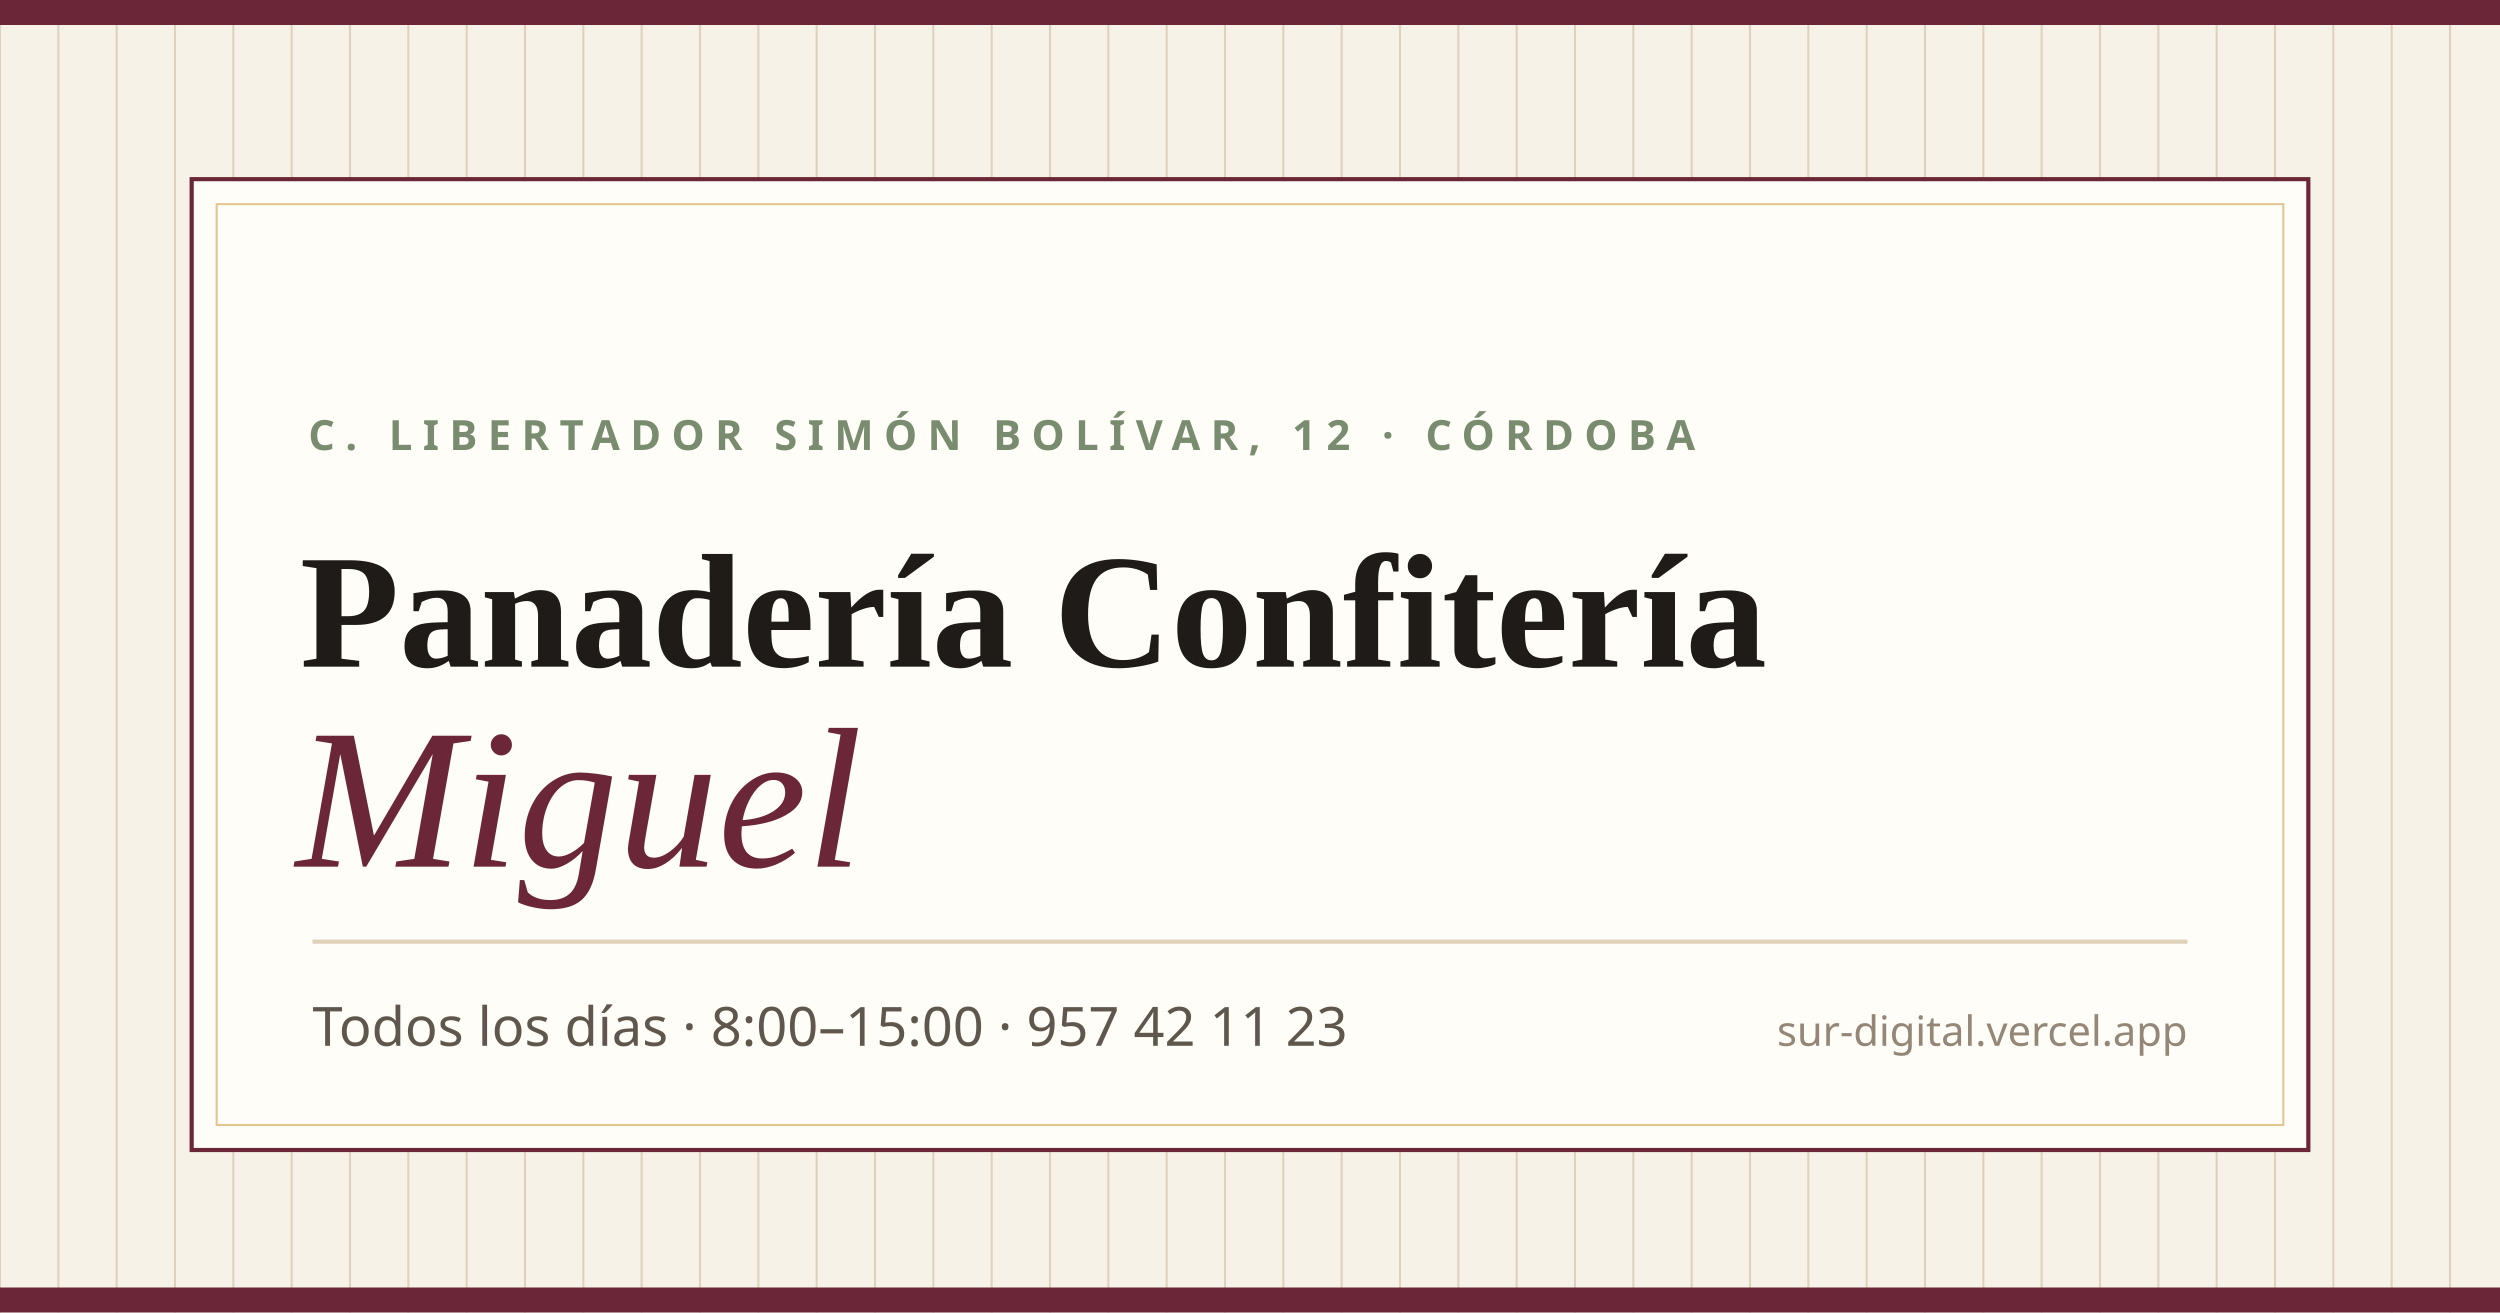
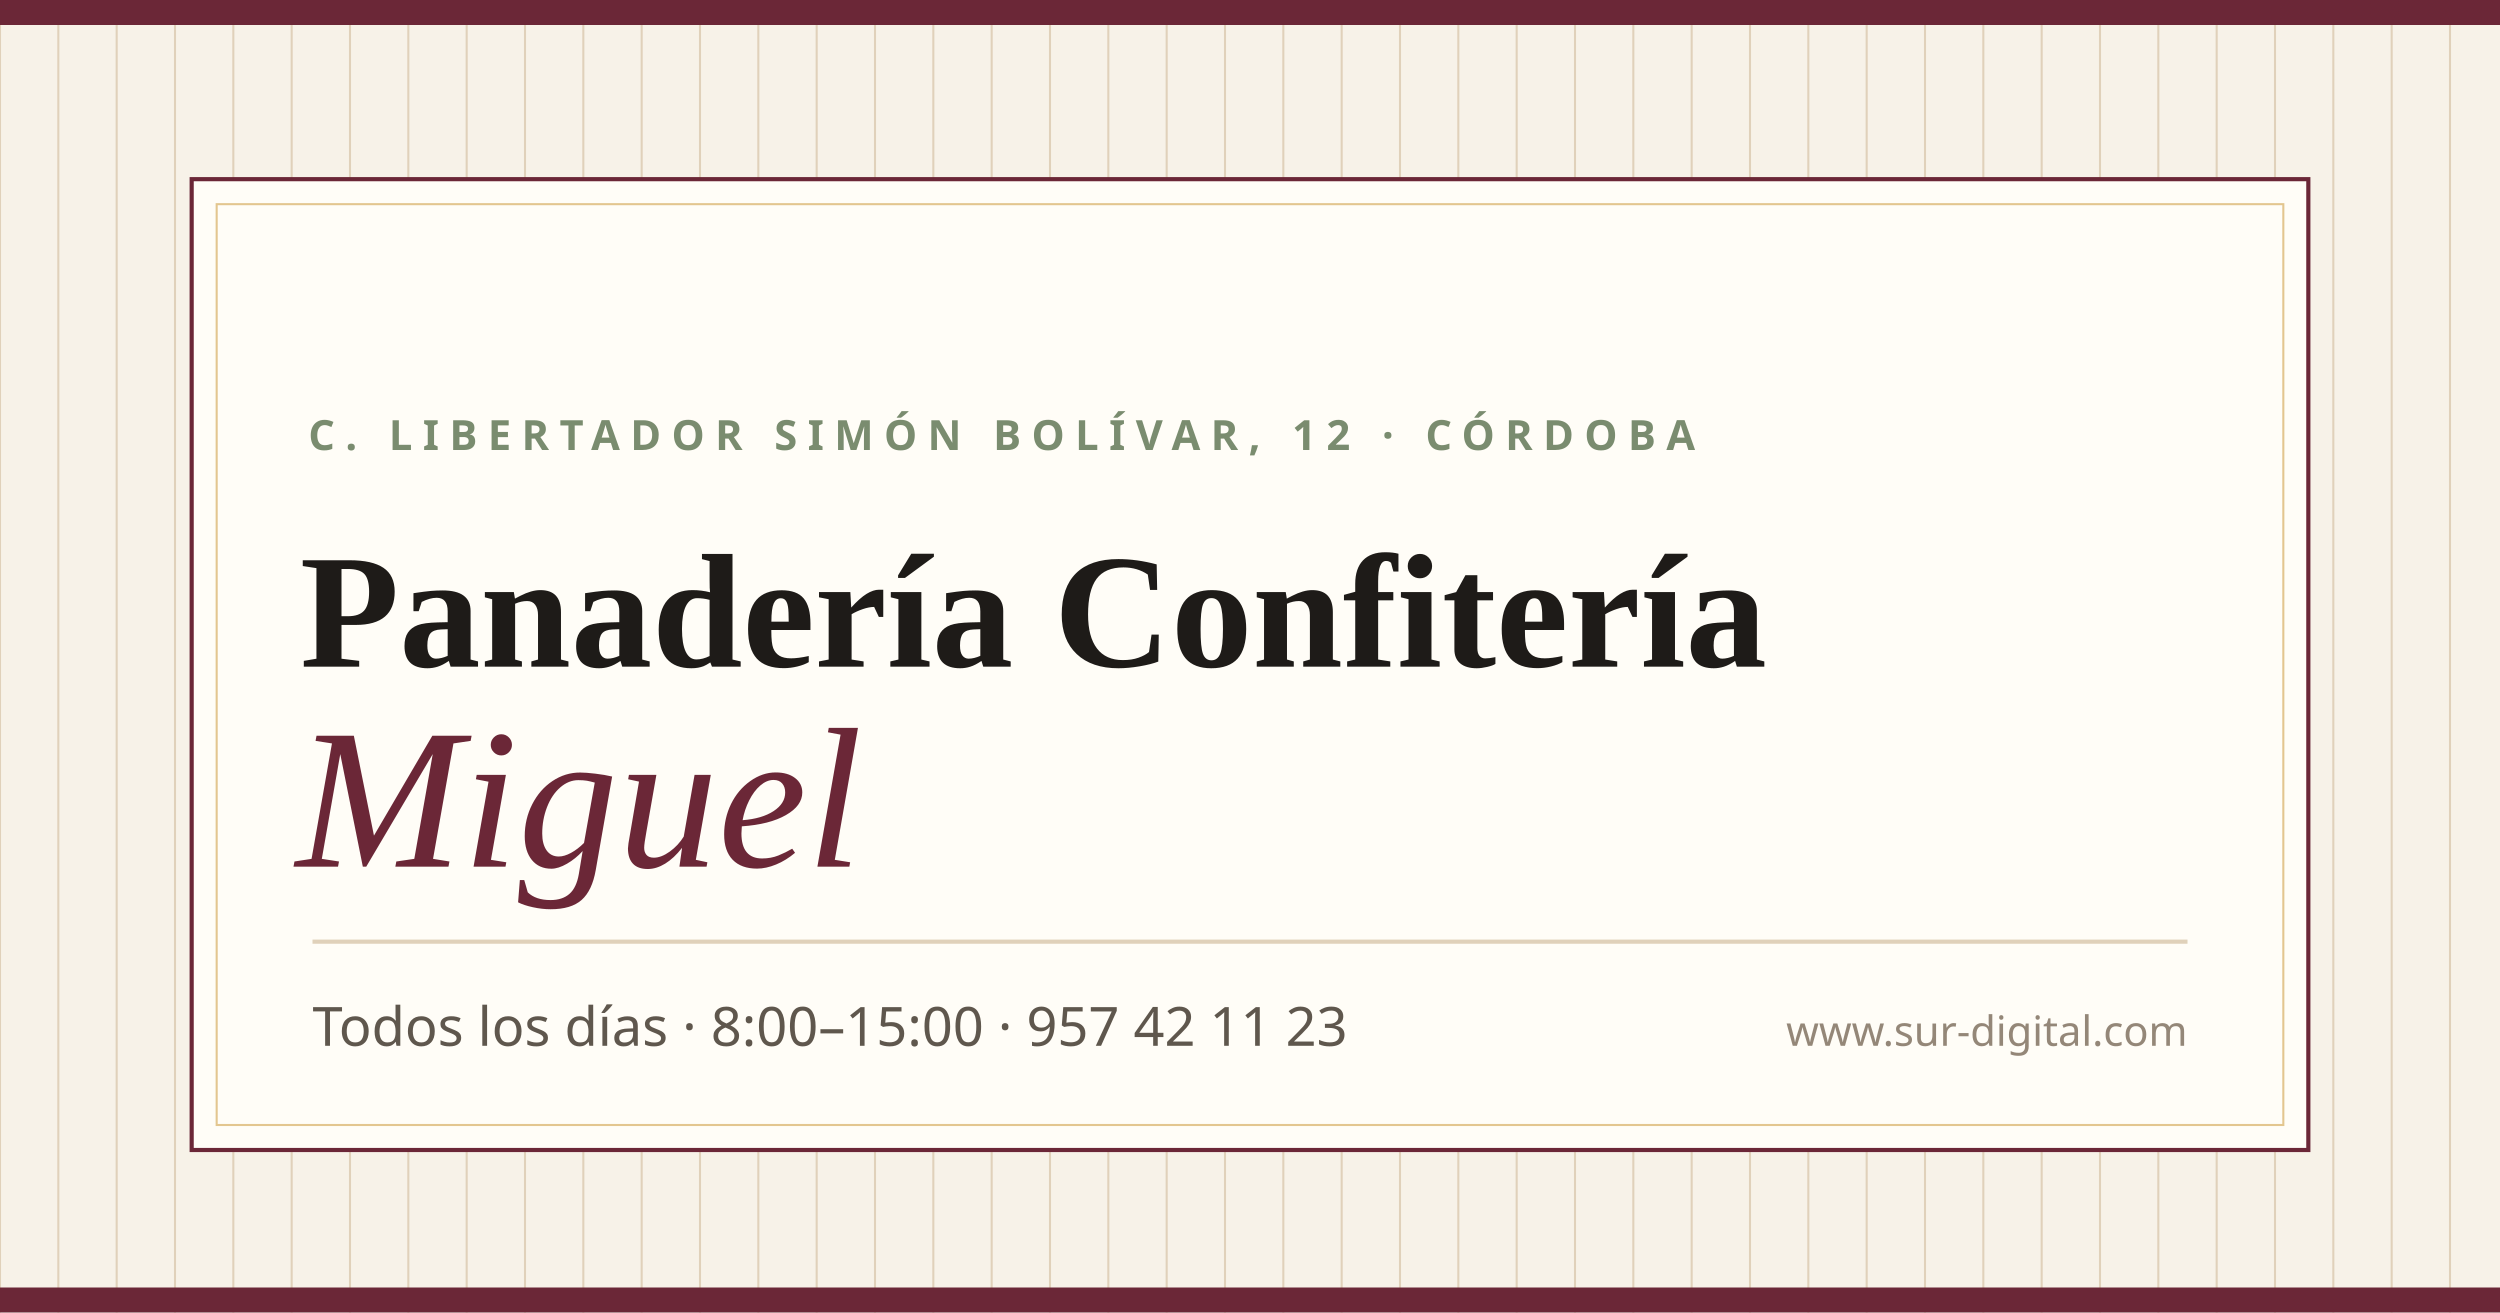
<svg xmlns="http://www.w3.org/2000/svg" width="1200" height="630" viewBox="0 0 1200 630">
  <rect width="1200" height="630" fill="#f7f2e8" />
  <g stroke="#e0d1ba" stroke-width="1">
    <path d="M0 0v630M28 0v630M56 0v630M84 0v630M112 0v630M140 0v630M168 0v630M196 0v630M224 0v630M252 0v630M280 0v630M308 0v630M336 0v630M364 0v630M392 0v630M420 0v630M448 0v630M476 0v630M504 0v630M532 0v630M560 0v630M588 0v630M616 0v630M644 0v630M672 0v630M700 0v630M728 0v630M756 0v630M784 0v630M812 0v630M840 0v630M868 0v630M896 0v630M924 0v630M952 0v630M980 0v630M1008 0v630M1036 0v630M1064 0v630M1092 0v630M1120 0v630M1148 0v630M1176 0v630" />
  </g>
  <rect x="0" y="0" width="1200" height="12" fill="#6b2737" />
  <rect x="92" y="86" width="1016" height="466" fill="#fffdf7" stroke="#6b2737" stroke-width="2" />
  <rect x="104" y="98" width="992" height="442" fill="none" stroke="#e3c68f" stroke-width="1" />
  <text x="148" y="216" fill="#7a8c6f" font-family="Verdana, Geneva, sans-serif" font-size="20" font-weight="bold" letter-spacing="5">C. LIBERTADOR SIMÓN BOLÍVAR, 12 · CÓRDOBA</text>
  <text x="144" y="320" fill="#1e1b18" font-family="Georgia, 'Times New Roman', serif" font-size="78" font-weight="bold">Panadería Confitería</text>
  <text x="142" y="416" fill="#6b2737" font-family="Georgia, 'Times New Roman', serif" font-size="96" font-style="italic">Miguel</text>
  <line x1="150" y1="452" x2="1050" y2="452" stroke="#e0d1ba" stroke-width="2" />
  <text x="150" y="502" fill="#5f574d" font-family="Verdana, Geneva, sans-serif" font-size="26">Todos los días · 8:00–15:00 · 957 42 11 23</text>
-   <text x="1050" y="502" fill="#948778" font-family="Verdana, Geneva, sans-serif" font-size="20" text-anchor="end">sur-digital.vercel.app</text>
+   <text x="1050" y="502" fill="#948778" font-family="Verdana, Geneva, sans-serif" font-size="20" text-anchor="end">www.sur-digital.com</text>
  <rect x="0" y="618" width="1200" height="12" fill="#6b2737" />
</svg>
